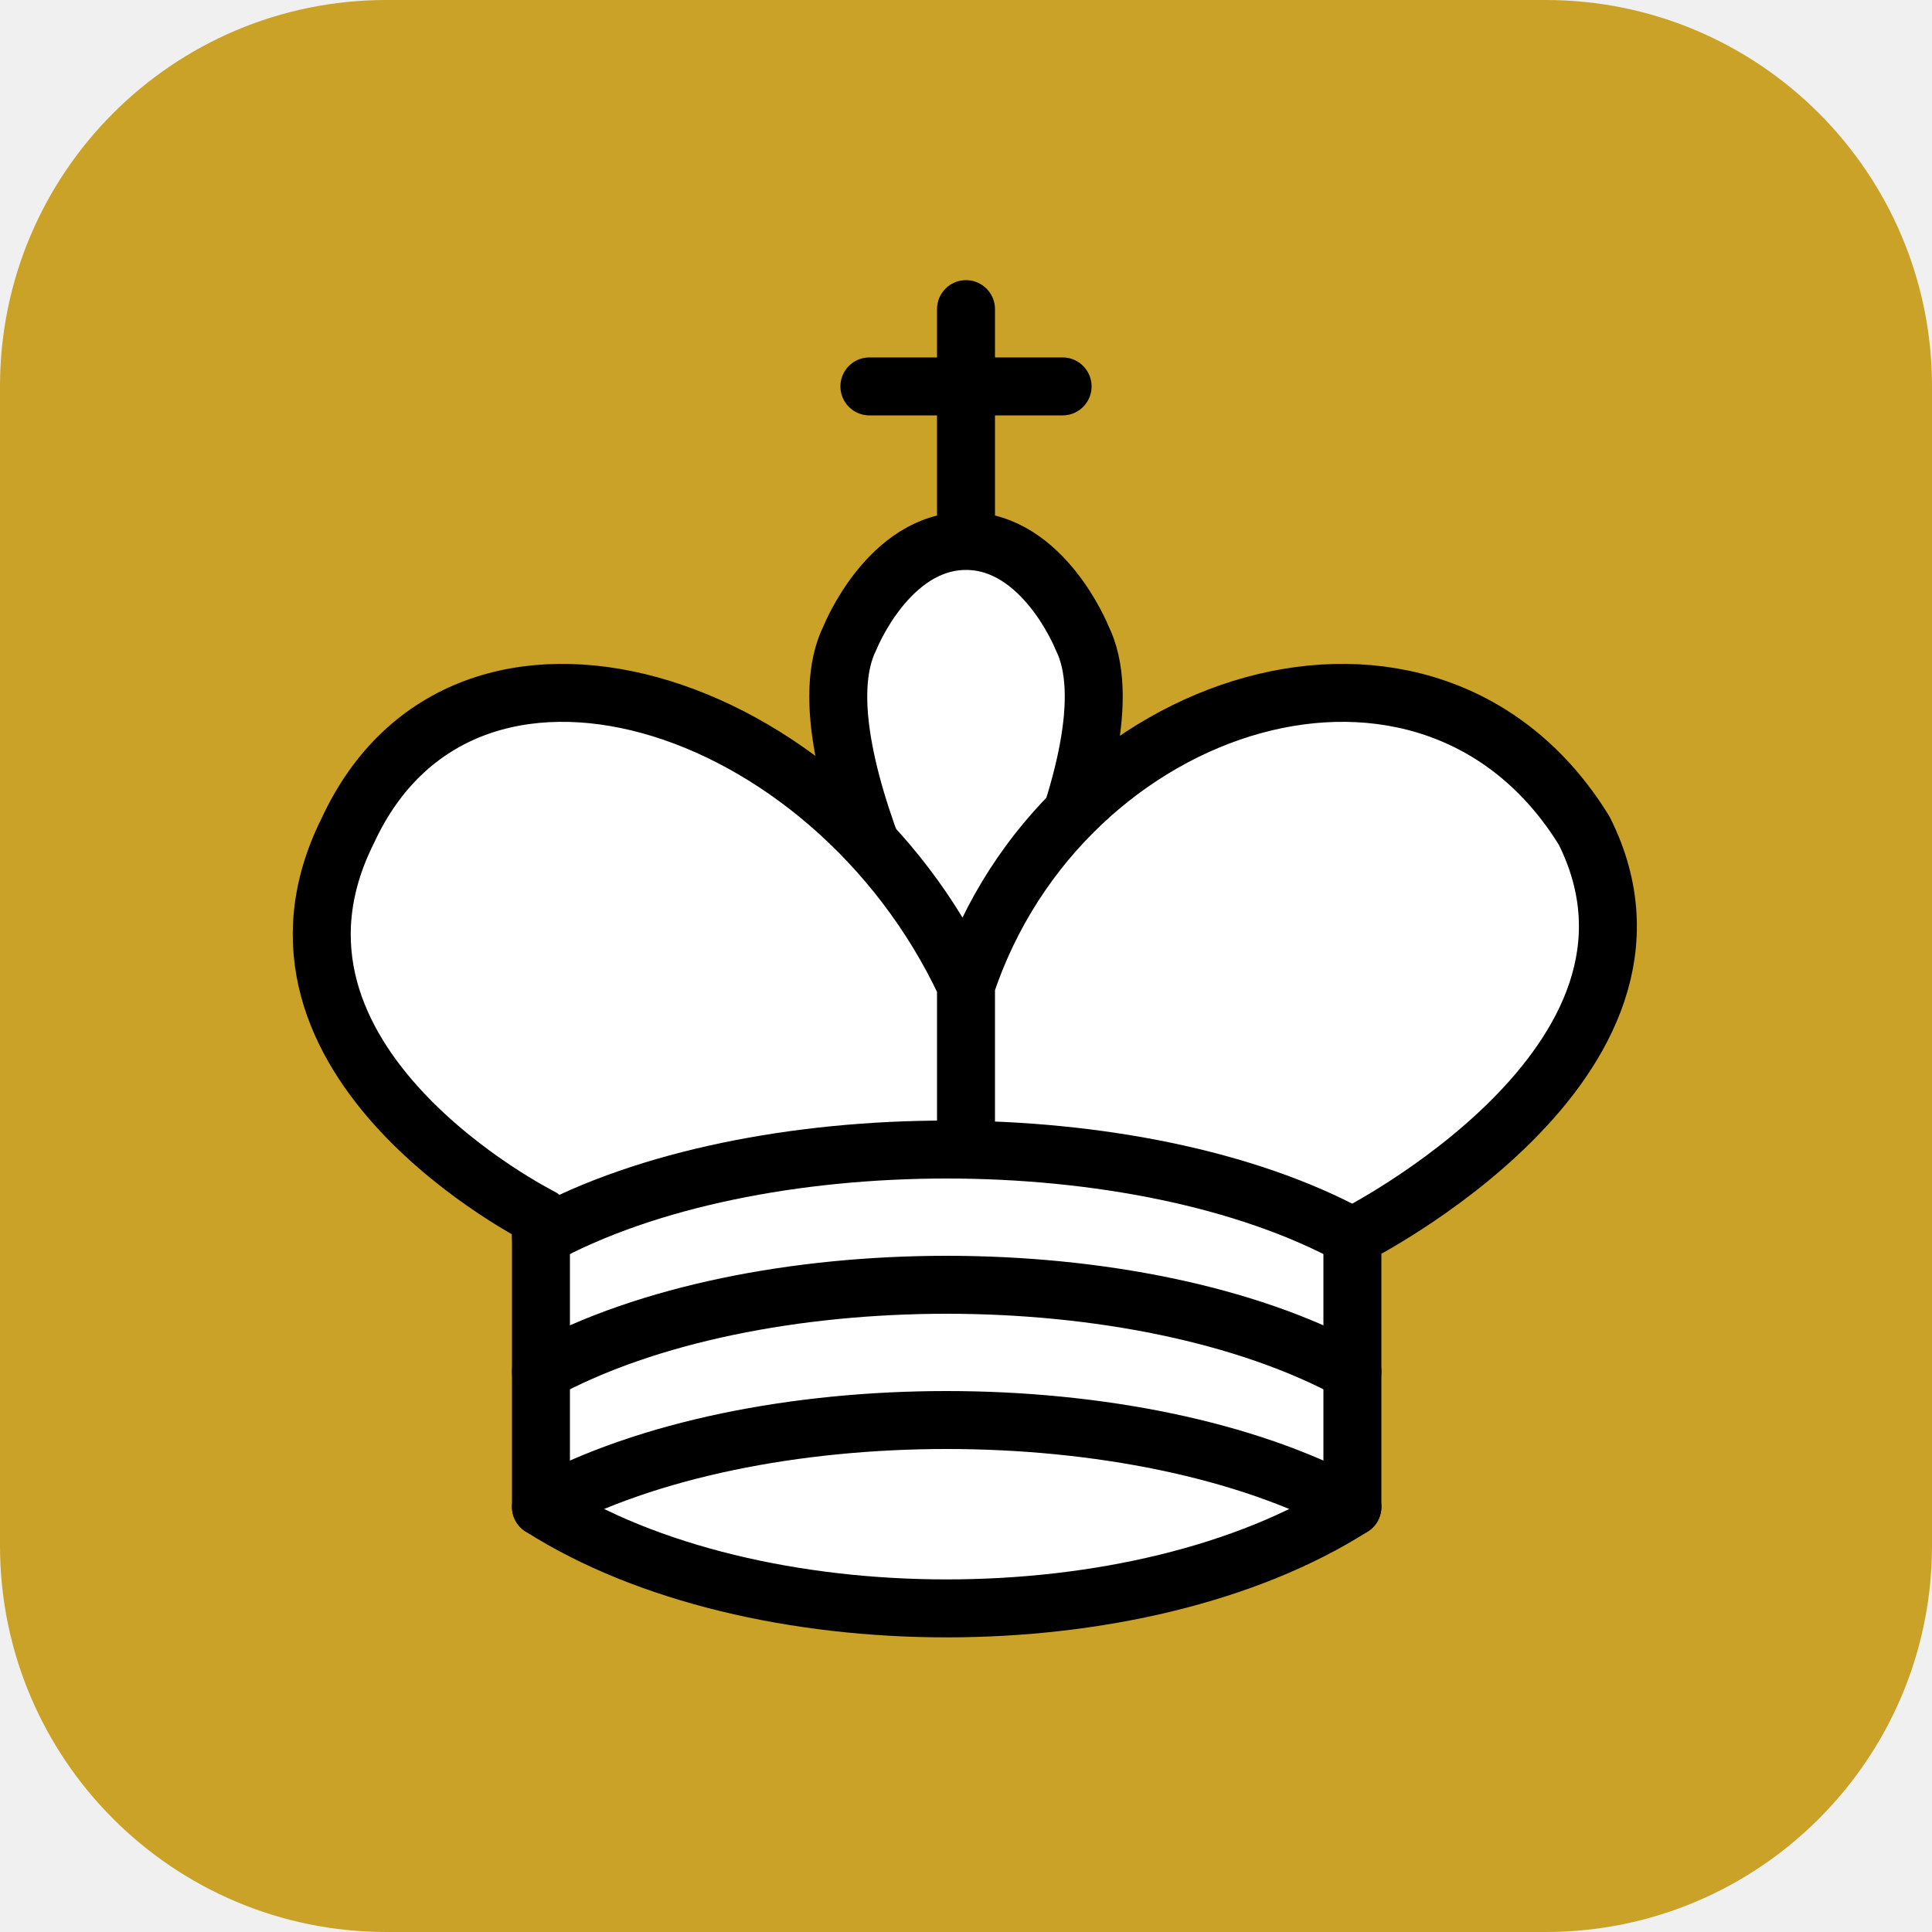
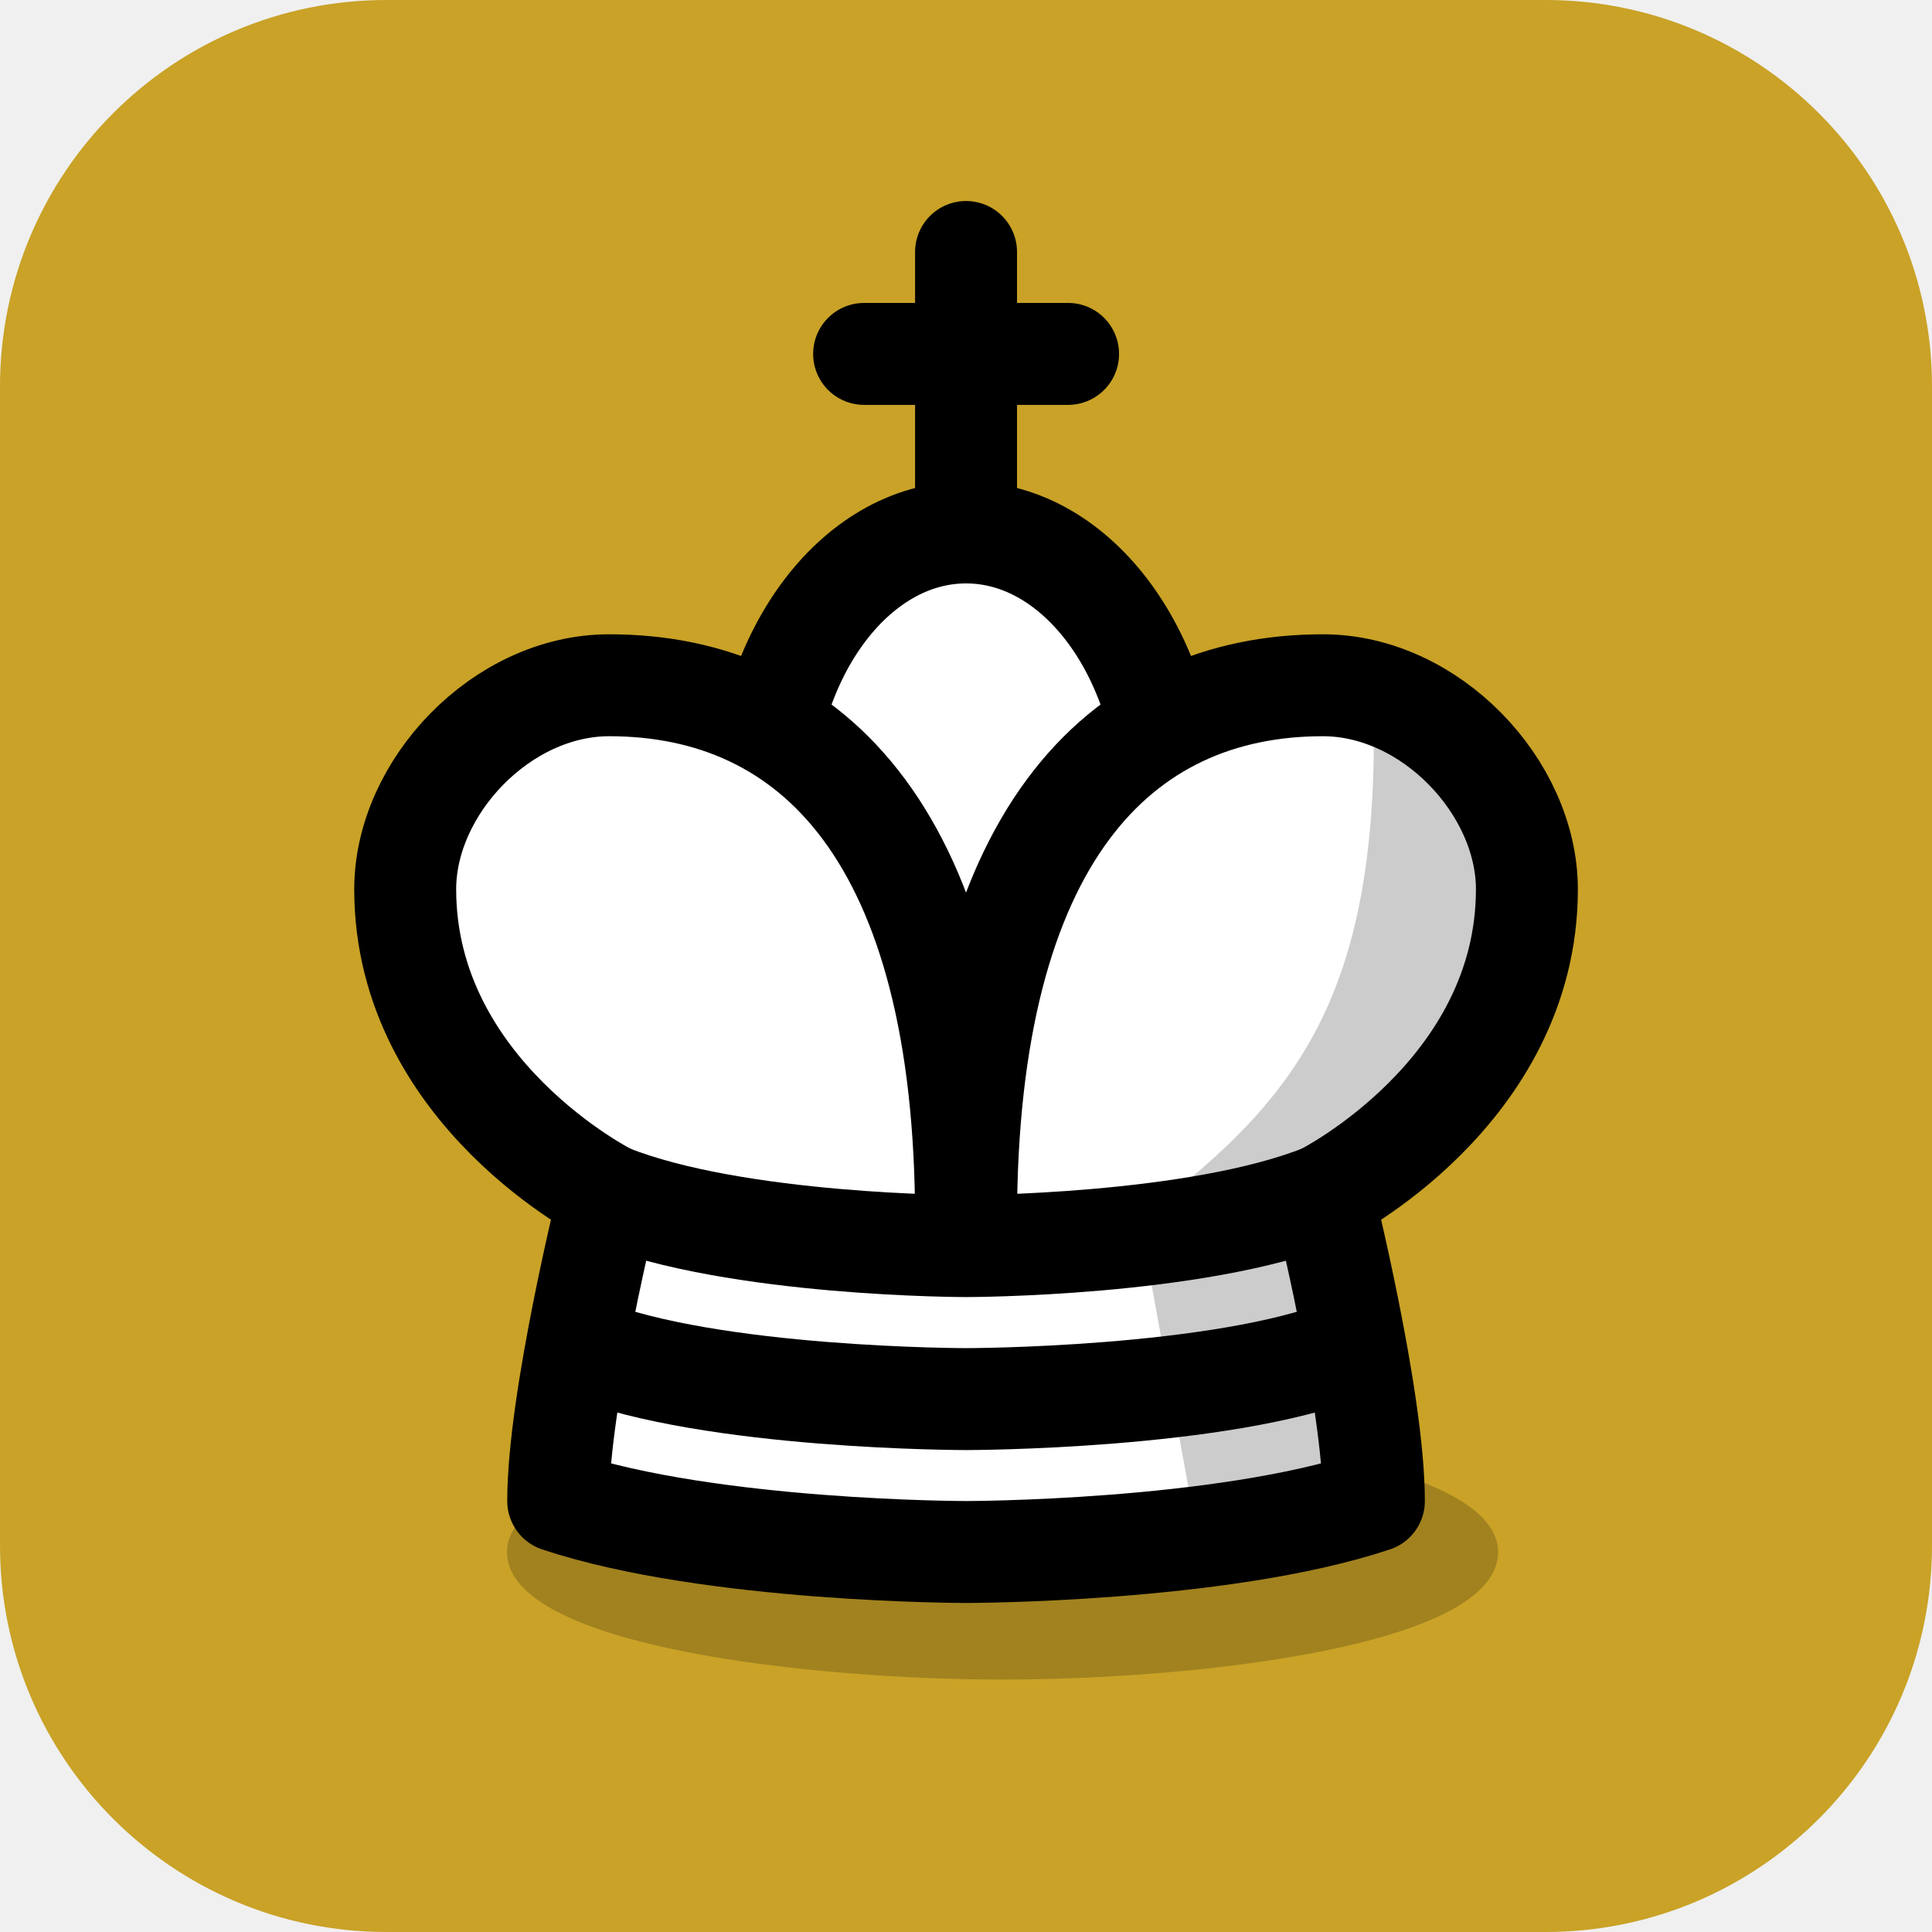
- <svg xmlns="http://www.w3.org/2000/svg" viewBox="0 0 45 45">
+ <svg xmlns="http://www.w3.org/2000/svg" xmlns:xlink="http://www.w3.org/1999/xlink" viewBox="0 0 45 45">
  <rect width="45" height="45" rx="9" fill="#C9A227" />
-   <g transform="translate(2.25 1.8) scale(.9)">
-     <g fill="none" fill-rule="evenodd" stroke="#000" stroke-linecap="round" stroke-linejoin="round" stroke-width="1.5">
-       <path stroke-linejoin="miter" d="M22.5 11.63V6M20 8h5" />
-       <path fill="#fff" stroke-linecap="butt" stroke-linejoin="miter" d="M22.5 25s4.5-7.5 3-10.5c0 0-1-2.5-3-2.5s-3 2.5-3 2.5c-1.5 3 3 10.5 3 10.5" />
-       <path fill="#fff" d="M11.5 37c5.5 3.5 15.5 3.5 21 0v-7s9-4.5 6-10.5c-4-6.5-13.5-3.5-16 4V27v-3.5c-3.5-7.5-13-10.5-16-4-3 6 5 10 5 10z" />
-       <path d="M11.5 30c5.5-3 15.5-3 21 0m-21 3.5c5.5-3 15.5-3 21 0m-21 3.5c5.5-3 15.5-3 21 0" />
+   <svg x="3.5" y="2.9" width="38.0" height="38.0" viewBox="0 0 16.933 16.933">
+     <defs>
+       <linearGradient>
+         <stop style="stop-color:#ba845f;stop-opacity:1" offset="0" />
+       </linearGradient>
+       <linearGradient>
+         <stop style="stop-color:#995e33;stop-opacity:1" offset="0" />
+       </linearGradient>
+       <linearGradient>
+         <stop style="stop-color:#d0b793;stop-opacity:1" offset="0" />
+       </linearGradient>
+       <linearGradient>
+         <stop style="stop-color:#f9e7d2;stop-opacity:1" offset="0" />
+       </linearGradient>
+       <linearGradient id="white_fill">
+         <stop style="stop-color:#ffffff;stop-opacity:1" offset="0" />
+       </linearGradient>
+       <linearGradient id="white_shade" gradientTransform="translate(-5.8013919e-8,2.116667)">
+         <stop style="stop-color:#cccccc;stop-opacity:1" offset="0" />
+       </linearGradient>
+       <linearGradient id="linearGradient45642">
+         <stop style="stop-color:#000000;stop-opacity:.2" offset="0" />
+       </linearGradient>
+       <linearGradient gradientTransform="scale(0.07000432)">
+         <stop style="stop-color:#8c8c8c;stop-opacity:1" offset="0" />
+       </linearGradient>
+       <linearGradient gradientTransform="matrix(0.07000432,0,0,0.07000432,-53.97503,2.116667)">
+         <stop style="stop-color:#595959;stop-opacity:1" offset="0" />
+       </linearGradient>
+       <linearGradient xlink:href="#white_fill" id="linearGradient2373" x1="25.929" y1="8.599" x2="31.75" y2="8.599" gradientUnits="userSpaceOnUse" />
+       <linearGradient xlink:href="#white_fill" id="linearGradient2375" x1="21.696" y1="12.965" x2="30.163" y2="12.965" gradientUnits="userSpaceOnUse" />
+       <linearGradient xlink:href="#white_fill" id="linearGradient2377" x1="92.075" y1="8.599" x2="98.954" y2="8.599" gradientUnits="userSpaceOnUse" />
+       <linearGradient xlink:href="#white_fill" id="linearGradient2379" x1="23.283" y1="7.144" x2="28.575" y2="7.144" gradientUnits="userSpaceOnUse" />
+       <linearGradient xlink:href="#white_shade" id="linearGradient4090" gradientTransform="translate(-5.8013919e-8,2.116667)" gradientUnits="userSpaceOnUse" />
+       <linearGradient xlink:href="#white_shade" id="linearGradient4092" gradientTransform="translate(-5.8013919e-8,2.116667)" gradientUnits="userSpaceOnUse" />
+       <linearGradient xlink:href="#linearGradient45642" id="linearGradient24184" gradientUnits="userSpaceOnUse" gradientTransform="matrix(1,0,0,1.25,0.7937499,-3.042707)" x1="4.233" y1="24.342" x2="103.049" y2="24.342" />
+     </defs>
+     <g transform="translate(-89.958)">
+       <path style="font-variation-settings:normal;vector-effect:none;fill:url(#linearGradient24184);fill-opacity:1;stroke:none;stroke-width:1.259;stroke-linecap:round;stroke-linejoin:round;stroke-miterlimit:4;stroke-dasharray:none;stroke-dashoffset:0;stroke-opacity:1;stop-color:#000000" d="m 5.027,14.817 c 0,.992 2.646,1.323 4.233,1.323 1.587,0 4.233,-.331 4.233,-1.323 0,-.992 -2.779,-1.323 -4.233,-1.323 -1.455,0 -4.233,.331 -4.233,1.323 z" class="UnoptimicedTransforms" transform="matrix(1.215,0,0,1,87.553,0)" />
+       <g style="display:inline" transform="translate(72.496)">
+         <path style="font-variation-settings:normal;opacity:1;fill:#a6a6a6;fill-opacity:1;stroke:#000000;stroke-width:1.058;stroke-linecap:round;stroke-linejoin:round;stroke-miterlimit:4;stroke-dasharray:none;stroke-dashoffset:0;stroke-opacity:1;stop-color:#000000;stop-opacity:1" d="M 25.929,1.323 V 4.762" />
+         <ellipse style="font-variation-settings:normal;display:inline;opacity:1;fill:url(#linearGradient2379);fill-opacity:1;stroke:#000000;stroke-width:1.058;stroke-linecap:round;stroke-linejoin:round;stroke-miterlimit:4;stroke-dasharray:none;stroke-dashoffset:0;stroke-opacity:1;stop-color:#000000;stop-opacity:1" cx="25.929" cy="7.144" rx="2.117" ry="2.91" />
+         <path style="font-variation-settings:normal;opacity:1;fill:url(#linearGradient2377);fill-opacity:1;stroke:#000000;stroke-width:1.058;stroke-linecap:round;stroke-linejoin:round;stroke-miterlimit:4;stroke-dasharray:none;stroke-dashoffset:0;stroke-opacity:1;stop-color:#000000;stop-opacity:1" d="m 94.721,11.112 c 0,0 -2.117,-1.058 -2.117,-3.175 0,-1.058 1.001,-2.117 2.117,-2.117 2.117,0 3.704,1.587 3.704,5.556" transform="translate(-72.496)" />
+         <path style="display:inline;opacity:1;fill:url(#linearGradient2375);fill-opacity:1;stroke:none;stroke-width:1.058;stroke-linecap:round;stroke-linejoin:round;stroke-dasharray:none;stroke-opacity:1" d="m 21.96,11.112 c 0,0 -.265,2.117 -.265,3.175 1.588,.529 4.233,.529 4.233,.529 0,0 2.646,0 4.233,-.529 0,-1.058 -.265,-3.175 -.265,-3.175 -1.323,.529 -3.969,.529 -3.969,.529 0,0 -2.646,0 -3.969,-.529 z" />
+         <path style="font-variation-settings:normal;display:inline;opacity:1;vector-effect:none;fill:url(#linearGradient4092);fill-opacity:1;stroke:none;stroke-width:1.058;stroke-linecap:butt;stroke-linejoin:round;stroke-miterlimit:2.4;stroke-dasharray:none;stroke-dashoffset:0;stroke-opacity:1;stop-color:#000000;stop-opacity:1" d="m 29.369,11.112 .794,3.175 -1.852,.265 -.529,-2.91 1.588,-.529" />
+         <path style="font-variation-settings:normal;opacity:1;fill:url(#linearGradient2373);fill-opacity:1;stroke:none;stroke-width:1.058;stroke-linecap:round;stroke-linejoin:round;stroke-miterlimit:4;stroke-dasharray:none;stroke-dashoffset:0;stroke-opacity:1;stop-color:#000000;stop-opacity:1" d="m 29.633,11.112 c 0,0 2.117,-1.058 2.117,-3.175 0,-1.058 -1.001,-2.117 -2.117,-2.117 -2.117,0 -3.704,1.587 -3.704,5.556" />
+         <path style="font-variation-settings:normal;opacity:1;fill:url(#linearGradient4090);fill-opacity:1;stroke:none;stroke-width:1.058;stroke-linecap:round;stroke-linejoin:round;stroke-miterlimit:4;stroke-dasharray:none;stroke-dashoffset:0;stroke-opacity:1;stop-color:#000000;stop-opacity:1" d="m 30.162,6.35 c 0,2.646 -.794,3.704 -2.117,4.762 2.117,0 3.704,-1.852 3.704,-3.175 1e-6,-.882 -1.588,-1.587 -1.588,-1.587 z" />
+         <path style="display:inline;opacity:1;fill:none;fill-opacity:1;stroke:#000000;stroke-width:1.058;stroke-linecap:round;stroke-linejoin:round;stroke-dasharray:none;stroke-opacity:1" d="m 22.225,11.112 c 0,0 -.529,2.117 -.529,3.175 1.588,.529 4.233,.529 4.233,.529 0,0 2.646,0 4.233,-.529 0,-1.058 -.529,-3.175 -.529,-3.175 -1.323,.529 -3.704,.529 -3.704,.529 0,0 -2.381,0 -3.704,-.529 z" />
+         <path style="font-variation-settings:normal;opacity:1;fill:#a6a6a6;fill-opacity:1;stroke:#000000;stroke-width:1.058;stroke-linecap:round;stroke-linejoin:round;stroke-miterlimit:4;stroke-dasharray:none;stroke-dashoffset:0;stroke-opacity:1;stop-color:#000000;stop-opacity:1" d="m 24.871,2.381 h 2.117" />
+         <path style="display:inline;fill:none;fill-opacity:1;stroke:#000000;stroke-width:1.058;stroke-linecap:butt;stroke-linejoin:round;stroke-dasharray:none;stroke-opacity:1" d="m 102.394,12.7 c -1.323,.529 -3.969,.529 -3.969,.529 0,0 -2.646,0 -3.969,-.529" transform="translate(-72.496)" />
+         <path style="font-variation-settings:normal;opacity:1;fill:none;fill-opacity:1;stroke:#000000;stroke-width:1.058;stroke-linecap:round;stroke-linejoin:round;stroke-miterlimit:4;stroke-dasharray:none;stroke-dashoffset:0;stroke-opacity:1;stop-color:#000000;stop-opacity:1" d="m 29.633,11.112 c 0,0 2.117,-1.058 2.117,-3.175 0,-1.058 -1.001,-2.117 -2.117,-2.117 -2.117,0 -3.704,1.587 -3.704,5.556" />
+       </g>
    </g>
-   </g>
+     <g style="display:none" transform="translate(-89.958)">
+       <ellipse style="display:inline;fill:#000000;fill-opacity:1;stroke:none;stroke-width:1.058;stroke-linecap:round;stroke-linejoin:round;stroke-dasharray:none;stroke-opacity:1" cy="12.435" cx="97.896" ry=".529" rx=".529" />
+       <ellipse style="display:inline;fill:#000000;fill-opacity:1;stroke:none;stroke-width:1.058;stroke-linecap:round;stroke-linejoin:round;stroke-dasharray:none;stroke-opacity:1" cy="12.435" cx="96.308" ry=".529" rx=".529" />
+     </g>
+   </svg>
</svg>
